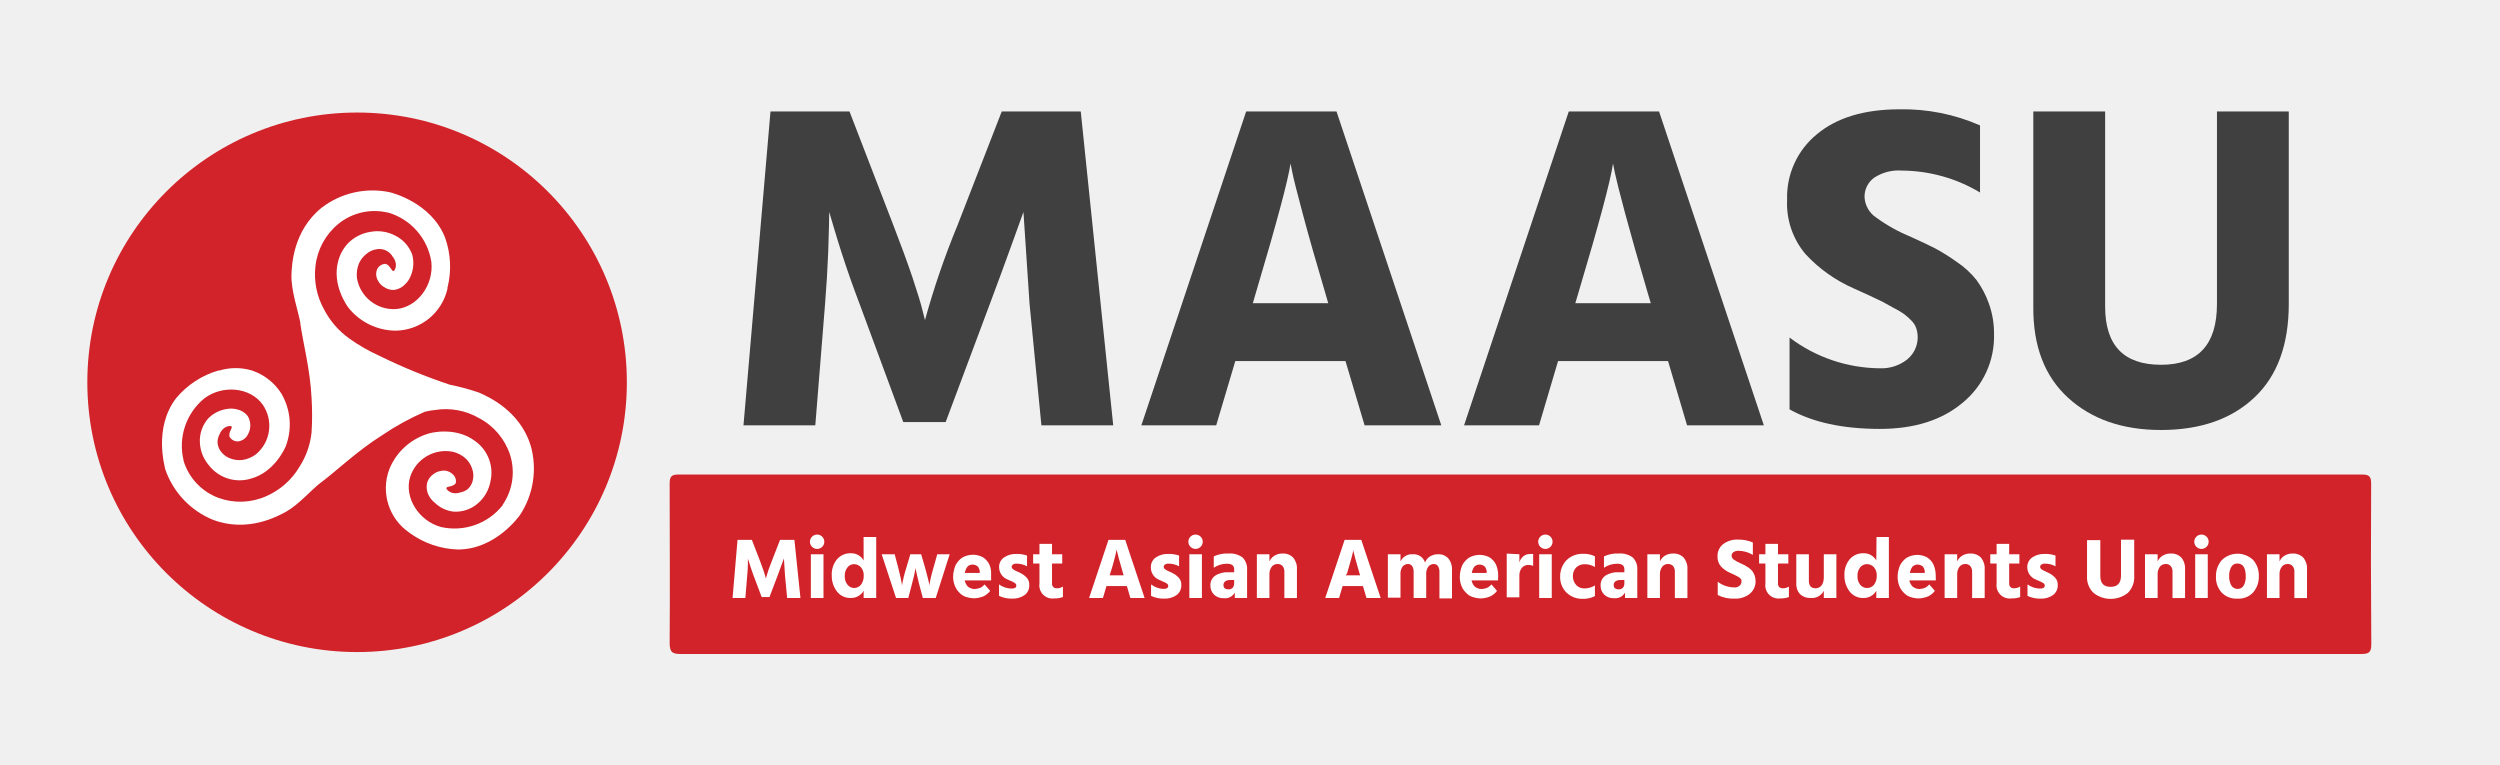
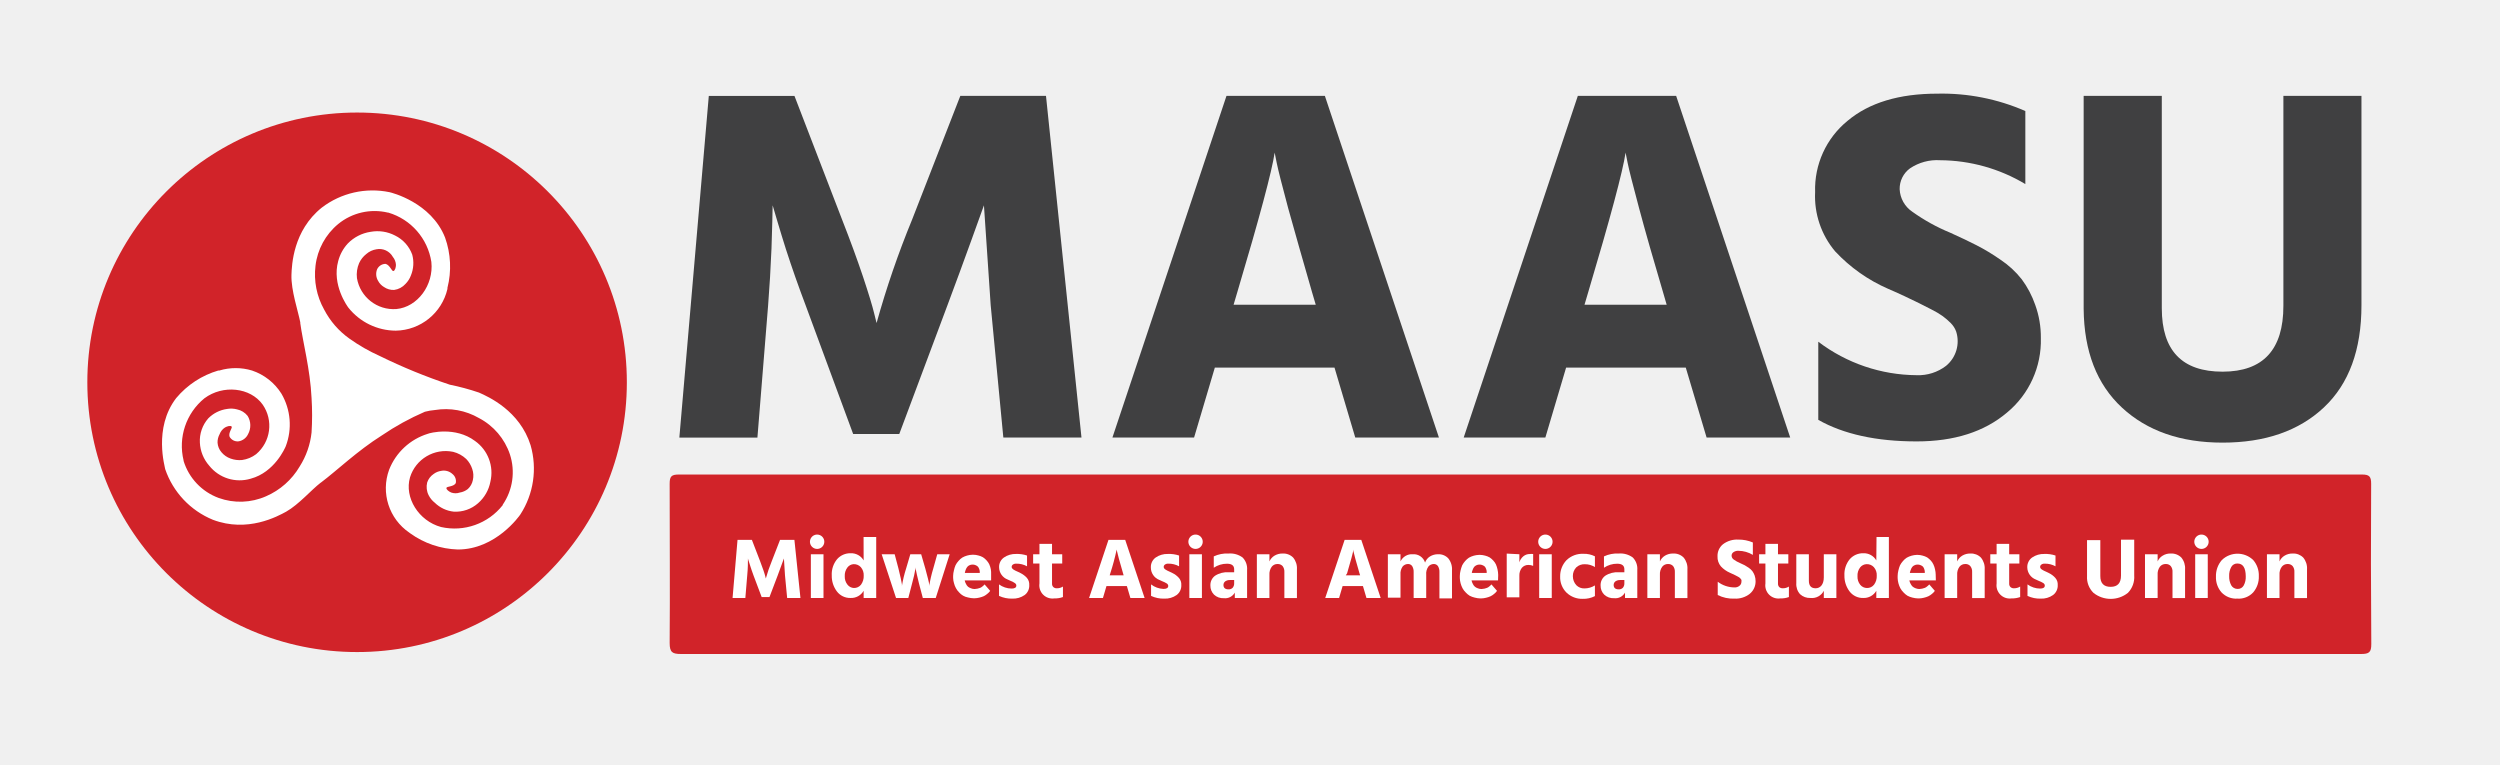
<svg xmlns="http://www.w3.org/2000/svg" id="Layer_1" data-name="Layer 1" viewBox="0 0 348.09 106.45">
  <defs>
    <style>.cls-1{fill:#404041;}.cls-2{fill:#d12329;}.cls-3{fill:#fff;}</style>
  </defs>
-   <path class="cls-1" d="M115.46,29.52s-.06,3.63-.14,5.5q-.15,3.75-.44,7.28l-1.36,16.92h-10l3.76-43.7h11l6.1,15.82q1.55,4,2.66,7.26c.73,2.21,1.21,3.76,1.42,4.67l.33,1.3a113.66,113.66,0,0,1,4.54-13.23l6.15-15.82h11L155,59.22H145L143.35,42.3l-.85-12.78s-2.68,7.5-4.67,12.78l-6.16,16.47h-5.9L119.68,42.3c-.87-2.28-1.72-4.68-2.53-7.2C116.53,33.2,115.46,29.52,115.46,29.52Z" />
-   <path class="cls-1" d="M190,59.22l-2.66-8.95H172l-2.66,8.95H158.92l14.59-43.7h12.58l14.59,43.7Zm-15.56-17h10.5l-.45-1.55q-1.89-6.36-3.08-10.83c-.8-3-1.29-4.91-1.46-5.77l-.26-1.3q-.53,3.57-4.8,17.9Z" />
-   <path class="cls-1" d="M234.9,59.22l-2.65-8.95H216.94l-2.65,8.95H203.85l14.58-43.7H231l14.59,43.7Zm-15.56-17h10.51l-.46-1.55q-1.87-6.36-3.08-10.83c-.8-3-1.28-4.91-1.46-5.77l-.26-1.3q-.51,3.57-4.79,17.9Z" />
-   <path class="cls-1" d="M275.69,17.46V26.8a21.43,21.43,0,0,0-10.89-3.05,6.2,6.2,0,0,0-3.86,1,3.25,3.25,0,0,0-1.33,2.66,3.62,3.62,0,0,0,1.62,2.88A23.35,23.35,0,0,0,266.1,33c1.34.6,2.45,1.13,3.34,1.58a27.77,27.77,0,0,1,3,1.88A12,12,0,0,1,275.21,39a12.78,12.78,0,0,1,1.72,3.28,12.24,12.24,0,0,1,.71,4.21,11.92,11.92,0,0,1-4.35,9.57q-4.34,3.66-11.54,3.66-7.71,0-12.58-2.72V47a21.09,21.09,0,0,0,12.58,4.28,5.78,5.78,0,0,0,3.76-1.2,4,4,0,0,0,1.3-4.38,2.84,2.84,0,0,0-.71-1.1,8.56,8.56,0,0,0-1-.88,10.63,10.63,0,0,0-1.42-.84L262.08,42c-.44-.22-1.07-.52-1.92-.91s-1.52-.69-2-.91a20.17,20.17,0,0,1-6.77-4.8,10.91,10.91,0,0,1-2.56-7.58,11.28,11.28,0,0,1,4.15-9.11q4.14-3.46,11.47-3.47A26.64,26.64,0,0,1,275.69,17.46Z" />
-   <path class="cls-1" d="M308.68,42.36V15.52h10V42.3q0,8.55-4.8,13.06t-13,4.51q-8,0-12.91-4.47t-4.86-12.65V15.52h10V42.69q0,8.1,7.78,8.1T308.68,42.36Z" />
+   <path class="cls-1" d="M107.58,28.59s-.07,3.95-.16,6q-.17,4.08-.47,7.92l-1.49,18.42H94.59l4.1-47.57h11.93l6.63,17.22q1.69,4.31,2.9,7.91c.8,2.4,1.31,4.09,1.55,5.08l.35,1.41A127.88,127.88,0,0,1,127,30.57l6.71-17.22h11.93l4.94,47.57H139.7L137.94,42.5,137,28.59s-2.92,8.17-5.08,13.91l-6.71,17.93h-6.42L112.17,42.5c-.94-2.48-1.87-5.1-2.75-7.83C108.75,32.59,107.58,28.59,107.58,28.59Z" />
+   <path class="cls-1" d="M188.7,60.92l-2.89-9.74H169.15l-2.89,9.74H154.89l15.88-47.57h13.7l15.88,47.57ZM171.76,42.43H183.2l-.5-1.69q-2-6.93-3.35-11.79c-.87-3.25-1.4-5.34-1.59-6.29l-.28-1.41q-.57,3.88-5.22,19.49Z" />
+   <path class="cls-1" d="M237.62,60.92l-2.9-9.74H218.06l-2.89,9.74H203.8l15.89-47.57h13.69l15.88,47.57Zm-17-18.49h11.44l-.49-1.69q-2.06-6.93-3.36-11.79c-.87-3.25-1.4-5.34-1.59-6.29l-.28-1.41q-.57,3.88-5.22,19.49Z" />
+   <path class="cls-1" d="M282,15.46V25.63a23.32,23.32,0,0,0-11.86-3.32,6.76,6.76,0,0,0-4.2,1.13,3.52,3.52,0,0,0-1.44,2.9,4,4,0,0,0,1.76,3.14,26.34,26.34,0,0,0,5.3,2.93c1.45.66,2.67,1.23,3.63,1.73a28.4,28.4,0,0,1,3.32,2,12.8,12.8,0,0,1,3,2.76,13.38,13.38,0,0,1,1.87,3.56,13.17,13.17,0,0,1,.78,4.59,13,13,0,0,1-4.73,10.41q-4.73,4-12.56,4-8.4,0-13.7-3V47.58a22.89,22.89,0,0,0,13.7,4.66,6.32,6.32,0,0,0,4.09-1.3,4.43,4.43,0,0,0,1.41-4.77,3.18,3.18,0,0,0-.77-1.2,10,10,0,0,0-1.1-.95,11.69,11.69,0,0,0-1.55-.92l-1.73-.88c-.47-.24-1.17-.57-2.08-1s-1.66-.75-2.23-1A22.24,22.24,0,0,1,255.52,35a11.9,11.9,0,0,1-2.79-8.26,12.28,12.28,0,0,1,4.52-9.92q4.51-3.78,12.49-3.78A29,29,0,0,1,282,15.46Z" />
+   <path class="cls-1" d="M317.93,42.57V13.35H328.8V42.5q0,9.31-5.22,14.22t-14.12,4.91q-8.74,0-14-4.87T290.12,43V13.35H301V42.92q0,8.84,8.47,8.83T317.93,42.57Z" />
  <path class="cls-2" d="M330.15,67.36c0-1-.24-1.29-1.28-1.29q-117.18,0-234.35,0c-1.06,0-1.28.28-1.28,1.3,0,7.38.06,14.77,0,22.16,0,1.31.39,1.53,1.59,1.53q58.46,0,116.9,0t117,0c1.12,0,1.45-.22,1.44-1.4Q330.08,78.5,330.15,67.36Z" />
  <path class="cls-3" d="M102,83.26l.69-8.09h2l1.13,2.93c.19.49.35.93.49,1.34s.22.7.26.87l.06.24a21.86,21.86,0,0,1,.84-2.45l1.14-2.93h2l.84,8.09h-1.85l-.3-3.13-.15-2.37q-.31.9-.87,2.37l-1.14,3h-1.09l-1.13-3c-.18-.5-.34-.94-.46-1.34s-.22-.66-.26-.81l-.06-.22c0,.57,0,1.36-.1,2.37l-.26,3.13Z" />
  <path class="cls-3" d="M113.06,76.13a1,1,0,1,1,.72.3A1,1,0,0,1,113.06,76.13Zm-.16,7.13V77.17h1.76v6.09Z" />
  <path class="cls-3" d="M120.24,74.77H122v8.49h-1.75v-1a2,2,0,0,1-1.83,1,2.3,2.3,0,0,1-1.9-.92,3.56,3.56,0,0,1-.71-2.21,3.3,3.3,0,0,1,.74-2.27,2.45,2.45,0,0,1,1.89-.83,2,2,0,0,1,1.81,1Zm-1.35,7.1a1.21,1.21,0,0,0,1-.47,2,2,0,0,0,.37-1.25,1.68,1.68,0,0,0-.4-1.18,1.29,1.29,0,0,0-1-.42A1.16,1.16,0,0,0,118,79a1.85,1.85,0,0,0-.38,1.23,1.76,1.76,0,0,0,.39,1.19A1.18,1.18,0,0,0,118.89,81.87Z" />
  <path class="cls-3" d="M124.76,83.26l-2-6.09h1.81l.53,2c.13.5.24,1,.32,1.36s.14.68.16.83l0,.23a16.36,16.36,0,0,1,.58-2.42l.59-2h1.51l.58,2c.14.51.26,1,.36,1.37s.16.68.18.84l0,.21a17.53,17.53,0,0,1,.56-2.42l.56-2h1.73l-1.94,6.09h-1.8l-.53-2c-.11-.44-.21-.84-.29-1.22s-.14-.64-.17-.8l0-.24a21.64,21.64,0,0,1-.51,2.26l-.52,2Z" />
  <path class="cls-3" d="M138,80.81h-3.68a1.5,1.5,0,0,0,.17.47,1.2,1.2,0,0,0,.29.41,1.3,1.3,0,0,0,.41.22,1.2,1.2,0,0,0,.46.1h.08a2,2,0,0,0,.38-.05,2.07,2.07,0,0,0,.37-.11,1.28,1.28,0,0,0,.33-.21,1.82,1.82,0,0,0,.28-.27l.78.9a2,2,0,0,1-.41.42A2.34,2.34,0,0,1,137,83a3.2,3.2,0,0,1-.64.21,2.87,2.87,0,0,1-.66.09h-.15a3.31,3.31,0,0,1-.76-.11,2.14,2.14,0,0,1-1.26-.72,2.34,2.34,0,0,1-.43-.58,2.84,2.84,0,0,1-.27-.69,2.75,2.75,0,0,1-.12-.73v-.21s0,0,0-.08a3.31,3.31,0,0,1,.11-.76,3.5,3.5,0,0,1,.23-.73,2.64,2.64,0,0,1,.41-.59,2.45,2.45,0,0,1,.53-.47,2.9,2.9,0,0,1,.68-.28,2.94,2.94,0,0,1,.72-.11h.14a2.67,2.67,0,0,1,.69.1,2.44,2.44,0,0,1,.64.25,2.39,2.39,0,0,1,.5.43,2.18,2.18,0,0,1,.38.55,3,3,0,0,1,.22.7A3.53,3.53,0,0,1,138,80a.28.28,0,0,1,0,.09Zm-1.58-1.21v0a1.18,1.18,0,0,0-.08-.38,1,1,0,0,0-.19-.33,1,1,0,0,0-.32-.2.92.92,0,0,0-.37-.08h-.1a1,1,0,0,0-.37.09.78.78,0,0,0-.3.22,1.43,1.43,0,0,0-.23.41,2.25,2.25,0,0,0-.12.44h2.08Z" />
  <path class="cls-3" d="M143,77.35v1.5a3,3,0,0,0-1.49-.37.76.76,0,0,0-.48.13.39.39,0,0,0-.17.32.36.36,0,0,0,.06.2.9.9,0,0,0,.2.18l.27.15.35.16.35.17a3,3,0,0,1,.89.67,1.4,1.4,0,0,1,.33,1,1.63,1.63,0,0,1-.64,1.39,2.79,2.79,0,0,1-1.72.5,4.09,4.09,0,0,1-1.85-.38V81.37a3,3,0,0,0,1.75.58q.66,0,.66-.42a.36.36,0,0,0-.06-.2.51.51,0,0,0-.2-.18A1.71,1.71,0,0,0,141,81l-.35-.15-.35-.16A1.84,1.84,0,0,1,139.11,79a1.59,1.59,0,0,1,.68-1.38,2.83,2.83,0,0,1,1.68-.49A4.32,4.32,0,0,1,143,77.35Z" />
  <path class="cls-3" d="M146.48,78.46v2.79a.63.63,0,0,0,.19.5.68.68,0,0,0,.48.16,1.51,1.51,0,0,0,.85-.24v1.46a3.2,3.2,0,0,1-1.2.19,1.83,1.83,0,0,1-2.07-2.08V78.46h-.88V77.17h.88V75.73h1.75v1.44h1.42v1.29Z" />
  <path class="cls-3" d="M157.39,83.26l-.49-1.66h-2.84l-.49,1.66h-1.93l2.7-8.09h2.33l2.7,8.09Zm-2.88-3.15h1.94l-.08-.28q-.35-1.18-.57-2c-.15-.55-.24-.91-.27-1.07l-.05-.24a32.58,32.58,0,0,1-.89,3.32Z" />
  <path class="cls-3" d="M164.17,77.35v1.5a3,3,0,0,0-1.49-.37.74.74,0,0,0-.48.13.39.39,0,0,0-.17.32.36.36,0,0,0,.06.2.72.72,0,0,0,.2.18l.26.15.35.16c.15.07.27.12.35.17a2.85,2.85,0,0,1,.89.67,1.36,1.36,0,0,1,.34,1,1.64,1.64,0,0,1-.65,1.39,2.75,2.75,0,0,1-1.72.5,4,4,0,0,1-1.84-.38V81.37A3,3,0,0,0,162,82q.66,0,.66-.42a.36.36,0,0,0-.06-.2.48.48,0,0,0-.21-.18,1.34,1.34,0,0,0-.26-.14l-.35-.15-.35-.16A1.85,1.85,0,0,1,160.24,79a1.62,1.62,0,0,1,.68-1.38,2.84,2.84,0,0,1,1.69-.49A4.39,4.39,0,0,1,164.17,77.35Z" />
  <path class="cls-3" d="M165.75,76.13a1,1,0,1,1,.72.3A1,1,0,0,1,165.75,76.13Zm-.15,7.13V77.17h1.75v6.09Z" />
  <path class="cls-3" d="M169,79.05V77.47a4.29,4.29,0,0,1,2.07-.4,2.9,2.9,0,0,1,1.94.55,2.22,2.22,0,0,1,.63,1.74v3.9h-1.71v-.75a1.53,1.53,0,0,1-1.52.78,1.83,1.83,0,0,1-1.38-.5,1.74,1.74,0,0,1-.5-1.26,1.6,1.6,0,0,1,.64-1.36,3.08,3.08,0,0,1,1.9-.49h.77v-.42c0-.51-.34-.77-1-.77A3.25,3.25,0,0,0,169,79.05Zm2.84,1.71h-.56a1.13,1.13,0,0,0-.69.19.62.62,0,0,0-.24.5c0,.4.24.61.71.61a.75.75,0,0,0,.58-.23.92.92,0,0,0,.2-.62Z" />
  <path class="cls-3" d="M176.75,77.17v1a1.76,1.76,0,0,1,.7-.8,2.11,2.11,0,0,1,1.14-.3,1.92,1.92,0,0,1,1.46.56,2.31,2.31,0,0,1,.53,1.64v4h-1.75V79.63a1.24,1.24,0,0,0-.25-.82.91.91,0,0,0-.71-.28,1,1,0,0,0-.8.38,1.73,1.73,0,0,0-.32,1.13v3.22H175V77.17Z" />
  <path class="cls-3" d="M190.26,83.26l-.49-1.66h-2.83l-.49,1.66h-1.93l2.7-8.09h2.32l2.7,8.09Zm-2.88-3.15h2l-.09-.28q-.35-1.18-.57-2c-.15-.55-.24-.91-.27-1.07l0-.24c-.07.44-.36,1.55-.89,3.32Z" />
  <path class="cls-3" d="M195,77.17v1a1.75,1.75,0,0,1,1.71-1,1.66,1.66,0,0,1,1.71,1.16,1.64,1.64,0,0,1,.68-.85,2.1,2.1,0,0,1,1.13-.31,1.83,1.83,0,0,1,1.42.57,2.4,2.4,0,0,1,.52,1.68v3.9h-1.75V79.65a1.48,1.48,0,0,0-.2-.82.68.68,0,0,0-.59-.3,1,1,0,0,0-.73.33,1.7,1.7,0,0,0-.32,1.18v3.22h-1.75V79.65a1.48,1.48,0,0,0-.2-.82.67.67,0,0,0-.59-.3,1,1,0,0,0-.73.33A1.7,1.7,0,0,0,195,80v3.22h-1.76V77.17Z" />
  <path class="cls-3" d="M208.58,80.81h-3.69a1.8,1.8,0,0,0,.17.47,1.11,1.11,0,0,0,.7.63,1.24,1.24,0,0,0,.46.1h.09a2.09,2.09,0,0,0,.38-.05,1.94,1.94,0,0,0,.36-.11,1,1,0,0,0,.33-.21,1.45,1.45,0,0,0,.28-.27l.78.9a1.94,1.94,0,0,1-.4.42,2.14,2.14,0,0,1-.5.33,3.08,3.08,0,0,1-.63.21,3,3,0,0,1-.66.09h-.16a3.23,3.23,0,0,1-.75-.11,2.88,2.88,0,0,1-.71-.26,2.74,2.74,0,0,1-.55-.46,2.4,2.4,0,0,1-.44-.58,3.31,3.31,0,0,1-.27-.69,3.16,3.16,0,0,1-.11-.73v-.21a.19.19,0,0,1,0-.08,3.24,3.24,0,0,1,.1-.76,5.31,5.31,0,0,1,.23-.73,3,3,0,0,1,.41-.59,2.71,2.71,0,0,1,.53-.47,2.9,2.9,0,0,1,.68-.28,3.08,3.08,0,0,1,.72-.11h.15a2.67,2.67,0,0,1,.69.1,2.59,2.59,0,0,1,.64.25,2.68,2.68,0,0,1,.5.43,2.18,2.18,0,0,1,.38.55,3.64,3.64,0,0,1,.22.7,3.53,3.53,0,0,1,.09.73s0,.06,0,.09ZM207,79.6v0a1,1,0,0,0-.08-.38,1,1,0,0,0-.18-.33,1,1,0,0,0-.33-.2.88.88,0,0,0-.37-.08h-.09a.87.87,0,0,0-.37.09.91.91,0,0,0-.31.22,1.42,1.42,0,0,0-.22.41,1.39,1.39,0,0,0-.12.44H207Z" />
  <path class="cls-3" d="M211.55,77.17V78.3a1.7,1.7,0,0,1,.55-.84,1.37,1.37,0,0,1,.91-.32,1.5,1.5,0,0,1,.46,0v1.65a1.59,1.59,0,0,0-.66-.13,1.17,1.17,0,0,0-.92.41,1.68,1.68,0,0,0-.34,1.1v3h-1.76l0-6.09Z" />
  <path class="cls-3" d="M214.46,76.13a1,1,0,1,1,.72.3A1,1,0,0,1,214.46,76.13Zm-.15,7.13V77.17h1.75v6.09Z" />
  <path class="cls-3" d="M219,80.23a1.85,1.85,0,0,0,.48,1.25,1.51,1.51,0,0,0,1.14.45,2.74,2.74,0,0,0,1.45-.42V83a3.47,3.47,0,0,1-1.7.38,3.12,3.12,0,0,1-2.26-.87,3,3,0,0,1-.88-2.25,3.21,3.21,0,0,1,.88-2.26,3.17,3.17,0,0,1,2.37-.89,3.3,3.3,0,0,1,1.59.35v1.5a2.55,2.55,0,0,0-1.41-.4,1.65,1.65,0,0,0-1.19.44A1.72,1.72,0,0,0,219,80.23Z" />
  <path class="cls-3" d="M223.33,79.05V77.47a4.29,4.29,0,0,1,2.07-.4,2.9,2.9,0,0,1,1.94.55,2.22,2.22,0,0,1,.63,1.74v3.9h-1.71v-.75a1.52,1.52,0,0,1-1.51.78,1.84,1.84,0,0,1-1.39-.5,1.74,1.74,0,0,1-.5-1.26,1.6,1.6,0,0,1,.64-1.36,3.08,3.08,0,0,1,1.9-.49h.77v-.42c0-.51-.34-.77-1-.77A3.25,3.25,0,0,0,223.33,79.05Zm2.84,1.71h-.56a1.13,1.13,0,0,0-.69.19.62.62,0,0,0-.24.5c0,.4.24.61.71.61a.75.75,0,0,0,.58-.23.92.92,0,0,0,.2-.62Z" />
  <path class="cls-3" d="M231.12,77.17v1a1.76,1.76,0,0,1,.7-.8,2.11,2.11,0,0,1,1.14-.3,1.92,1.92,0,0,1,1.46.56,2.31,2.31,0,0,1,.53,1.64v4H233.2V79.63a1.24,1.24,0,0,0-.25-.82.91.91,0,0,0-.71-.28,1,1,0,0,0-.8.38,1.73,1.73,0,0,0-.32,1.13v3.22h-1.75V77.17Z" />
  <path class="cls-3" d="M244.06,75.53v1.73a3.94,3.94,0,0,0-2-.57,1.11,1.11,0,0,0-.71.2.57.57,0,0,0-.25.49.66.66,0,0,0,.3.53,4.37,4.37,0,0,0,.9.5l.62.29a5.92,5.92,0,0,1,.56.35,2.35,2.35,0,0,1,.51.47,2.48,2.48,0,0,1,.32.61,2.45,2.45,0,0,1,.13.78,2.22,2.22,0,0,1-.81,1.77,3.18,3.18,0,0,1-2.13.67,4.71,4.71,0,0,1-2.33-.5V81a3.88,3.88,0,0,0,2.33.79,1,1,0,0,0,.69-.22.7.7,0,0,0,.28-.58.59.59,0,0,0,0-.23.41.41,0,0,0-.13-.2,1.41,1.41,0,0,0-.18-.17l-.27-.15-.29-.15-.36-.17-.37-.17a3.75,3.75,0,0,1-1.26-.89,2,2,0,0,1-.47-1.4,2.07,2.07,0,0,1,.77-1.69,3.25,3.25,0,0,1,2.12-.64A5,5,0,0,1,244.06,75.53Z" />
  <path class="cls-3" d="M247.56,78.46v2.79a.67.67,0,0,0,.18.5.72.72,0,0,0,.49.16,1.53,1.53,0,0,0,.85-.24v1.46a3.2,3.2,0,0,1-1.2.19,1.83,1.83,0,0,1-2.07-2.08V78.46h-.88V77.17h.88V75.73h1.75v1.44H249v1.29Z" />
  <path class="cls-3" d="M253.94,77.17h1.75v6.09h-1.75v-1a1.85,1.85,0,0,1-1.85,1,2,2,0,0,1-1.46-.53,2.07,2.07,0,0,1-.52-1.54V77.17h1.75v3.68c0,.71.31,1.06.94,1.06s1.14-.5,1.14-1.52Z" />
  <path class="cls-3" d="M261.28,74.77H263v8.49h-1.75v-1a2,2,0,0,1-1.82,1,2.31,2.31,0,0,1-1.91-.92,3.56,3.56,0,0,1-.71-2.21,3.3,3.3,0,0,1,.74-2.27,2.45,2.45,0,0,1,1.89-.83,2,2,0,0,1,1.81,1Zm-1.34,7.1a1.19,1.19,0,0,0,1-.47,1.94,1.94,0,0,0,.37-1.25,1.64,1.64,0,0,0-.4-1.18,1.29,1.29,0,0,0-1-.42A1.19,1.19,0,0,0,259,79a1.84,1.84,0,0,0-.37,1.23,1.75,1.75,0,0,0,.38,1.19A1.2,1.2,0,0,0,259.94,81.87Z" />
  <path class="cls-3" d="M269.54,80.81h-3.69a1.5,1.5,0,0,0,.17.47,1.36,1.36,0,0,0,.3.41,1.61,1.61,0,0,0,.86.32h.09a1.9,1.9,0,0,0,.37-.05,2.07,2.07,0,0,0,.37-.11,1.13,1.13,0,0,0,.33-.21,1.45,1.45,0,0,0,.28-.27l.78.9a1.94,1.94,0,0,1-.4.42,2.37,2.37,0,0,1-.5.33,3.31,3.31,0,0,1-.63.21,3,3,0,0,1-.66.09h-.16a3.31,3.31,0,0,1-.76-.11,2.94,2.94,0,0,1-.7-.26,2.74,2.74,0,0,1-.55-.46,2.4,2.4,0,0,1-.44-.58,3.31,3.31,0,0,1-.27-.69,3.16,3.16,0,0,1-.11-.73v-.21a.19.19,0,0,1,0-.08,3.24,3.24,0,0,1,.1-.76,4.22,4.22,0,0,1,.23-.73,3,3,0,0,1,.41-.59,2.45,2.45,0,0,1,.53-.47,2.9,2.9,0,0,1,.68-.28,2.94,2.94,0,0,1,.72-.11H267a2.67,2.67,0,0,1,.69.1,2.59,2.59,0,0,1,.64.25,3,3,0,0,1,.5.43,2.12,2.12,0,0,1,.37.55,3,3,0,0,1,.23.7,3.53,3.53,0,0,1,.09.73s0,.06,0,.09ZM268,79.6v0a1.18,1.18,0,0,0-.08-.38,1,1,0,0,0-.18-.33,1,1,0,0,0-.33-.2.88.88,0,0,0-.37-.08h-.1a.87.87,0,0,0-.36.09.82.82,0,0,0-.31.22,1.22,1.22,0,0,0-.22.41,1.78,1.78,0,0,0-.13.44H268Z" />
  <path class="cls-3" d="M272.51,77.17v1a1.76,1.76,0,0,1,.7-.8,2.11,2.11,0,0,1,1.14-.3,1.92,1.92,0,0,1,1.46.56,2.31,2.31,0,0,1,.53,1.64v4h-1.75V79.63a1.19,1.19,0,0,0-.26-.82.87.87,0,0,0-.7-.28,1,1,0,0,0-.8.38,1.73,1.73,0,0,0-.32,1.13v3.22h-1.75V77.17Z" />
  <path class="cls-3" d="M279.75,78.46v2.79a.63.63,0,0,0,.19.5.68.68,0,0,0,.48.16,1.57,1.57,0,0,0,.86-.24v1.46a3.27,3.27,0,0,1-1.2.19A1.84,1.84,0,0,1,278,81.24V78.46h-.88V77.17H278V75.73h1.75v1.44h1.42v1.29Z" />
  <path class="cls-3" d="M286.2,77.35v1.5a3,3,0,0,0-1.49-.37.74.74,0,0,0-.48.13.39.39,0,0,0-.17.32.36.36,0,0,0,.06.2.72.72,0,0,0,.2.18l.26.15.35.16c.15.07.27.12.35.17a2.85,2.85,0,0,1,.89.67,1.36,1.36,0,0,1,.34,1,1.64,1.64,0,0,1-.65,1.39,2.75,2.75,0,0,1-1.72.5,4,4,0,0,1-1.84-.38V81.37a3,3,0,0,0,1.75.58q.66,0,.66-.42a.36.36,0,0,0-.06-.2.48.48,0,0,0-.21-.18,1.34,1.34,0,0,0-.26-.14l-.35-.15-.35-.16A1.85,1.85,0,0,1,282.27,79a1.62,1.62,0,0,1,.68-1.38,2.84,2.84,0,0,1,1.69-.49A4.39,4.39,0,0,1,286.2,77.35Z" />
  <path class="cls-3" d="M295.32,80.14v-5h1.84v5a3.14,3.14,0,0,1-.88,2.41,3.85,3.85,0,0,1-4.79,0,3,3,0,0,1-.9-2.34v-5h1.85v5q0,1.5,1.44,1.5T295.32,80.14Z" />
  <path class="cls-3" d="M300.42,77.17v1a1.7,1.7,0,0,1,.7-.8,2,2,0,0,1,1.13-.3,1.94,1.94,0,0,1,1.47.56,2.31,2.31,0,0,1,.52,1.64v4h-1.75V79.63a1.18,1.18,0,0,0-.25-.82.89.89,0,0,0-.71-.28,1,1,0,0,0-.8.38,1.73,1.73,0,0,0-.31,1.13v3.22h-1.76V77.17Z" />
  <path class="cls-3" d="M305.81,76.13a1,1,0,1,1,.72.3A1,1,0,0,1,305.81,76.13Zm-.16,7.13V77.17h1.75v6.09Z" />
  <path class="cls-3" d="M311.53,83.35a2.81,2.81,0,0,1-2.2-.85,3.14,3.14,0,0,1-.79-2.21,3.36,3.36,0,0,1,.82-2.31,3.14,3.14,0,0,1,4.37,0,3.25,3.25,0,0,1,.78,2.24,3.29,3.29,0,0,1-.79,2.27A2.74,2.74,0,0,1,311.53,83.35Zm0-4.89a.93.93,0,0,0-.86.49,2.41,2.41,0,0,0-.29,1.27,2.55,2.55,0,0,0,.29,1.28,1,1,0,0,0,.88.5.92.92,0,0,0,.86-.49,2.45,2.45,0,0,0,.28-1.26C312.68,79.05,312.3,78.46,311.52,78.46Z" />
  <path class="cls-3" d="M317.39,77.17v1a1.7,1.7,0,0,1,.7-.8,2.07,2.07,0,0,1,1.13-.3,1.93,1.93,0,0,1,1.47.56,2.31,2.31,0,0,1,.53,1.64v4h-1.76V79.63a1.18,1.18,0,0,0-.25-.82.89.89,0,0,0-.71-.28,1,1,0,0,0-.79.38,1.68,1.68,0,0,0-.32,1.13v3.22h-1.75V77.17Z" />
  <circle class="cls-2" cx="49.72" cy="53.23" r="37.56" />
  <path class="cls-3" d="M62.62,53.56a78.06,78.06,0,0,1-9.76-4,24.62,24.62,0,0,1-4.19-2.4,11.4,11.4,0,0,1-3.54-4.06A10,10,0,0,1,43.93,37a8.87,8.87,0,0,1,3.16-5.81A8,8,0,0,1,54,29.6l.06,0a8.51,8.51,0,0,1,6,6.87c.35,3.22-1.93,6.29-4.87,6.56a5.18,5.18,0,0,1-5.49-4.3,4.09,4.09,0,0,1,.3-2.09,3.43,3.43,0,0,1,1-1.27,2.79,2.79,0,0,1,1.41-.66,2.15,2.15,0,0,1,2.29,1.06,1.87,1.87,0,0,1,.43,1.12c0,.32-.13.81-.36.85s-.49-.86-1.09-1a1.31,1.31,0,0,0-1.18.77,1.81,1.81,0,0,0,.16,1.62,2.16,2.16,0,0,0,.8.83,2.29,2.29,0,0,0,1.42.41,2.59,2.59,0,0,0,1.58-.84,3.3,3.3,0,0,0,.75-1.17,4.54,4.54,0,0,0,.19-2.9A4.77,4.77,0,0,0,55,32.79a5.3,5.3,0,0,0-3.41-.51,5.58,5.58,0,0,0-3.17,1.63,5.76,5.76,0,0,0-1.33,2.44c-.91,3.31,1.27,6.29,1.42,6.49a8.48,8.48,0,0,0,6.6,3.2,7.51,7.51,0,0,0,7.19-5.81l0-.15a12,12,0,0,0-.33-7c-1.94-4.92-7.5-6.27-7.73-6.32a11.64,11.64,0,0,0-9.44,2.15c-4,3.21-4.17,8-4.22,9.37-.06,2.17.92,5,1.23,6.6V45c.35,2.61,1.38,6.41,1.57,10.42a38.22,38.22,0,0,1,0,4.8,11,11,0,0,1-1.66,4.74,10.07,10.07,0,0,1-4.68,4.14,8.87,8.87,0,0,1-6.6.23,8,8,0,0,1-4.88-5.16.64.64,0,0,0,0-.07,8.54,8.54,0,0,1,2.9-8.64c2.59-1.93,6.4-1.52,8.11.87a5.17,5.17,0,0,1-.91,6.91,4.17,4.17,0,0,1-1.95.81,3.63,3.63,0,0,1-1.6-.2,2.87,2.87,0,0,1-1.28-.89,2.27,2.27,0,0,1-.54-1.32,2.34,2.34,0,0,1,.29-1.19,1.89,1.89,0,0,1,.75-.93c.28-.16.76-.31.92-.13s-.5.86-.28,1.43a1.28,1.28,0,0,0,1.26.63,1.79,1.79,0,0,0,1.31-1,2.53,2.53,0,0,0-.06-2.54A2.52,2.52,0,0,0,33,57a3.18,3.18,0,0,0-1.38-.06A4.54,4.54,0,0,0,29,58.25a4.73,4.73,0,0,0-1.17,3.39,5.22,5.22,0,0,0,1.3,3.2,5.4,5.4,0,0,0,5.78,1.81c3.32-.89,4.78-4.28,4.88-4.52a8.5,8.5,0,0,0-.6-7.31,7.73,7.73,0,0,0-4.1-3.23,7.86,7.86,0,0,0-4.55,0l-.15,0a12.07,12.07,0,0,0-5.86,3.84C21.31,59.62,23,65.09,23,65.32a11.71,11.71,0,0,0,6.64,7.05c4.82,1.83,9-.47,10.21-1.13,1.76-1,3.53-3.06,4.76-4l.14-.1c2.13-1.6,5-4.36,8.41-6.51a36.31,36.31,0,0,1,6-3.3,8.08,8.08,0,0,1,1.39-.24,9.27,9.27,0,0,1,6.14,1.12A8.88,8.88,0,0,1,71,63.27a8,8,0,0,1-1,7l0,.06a8.54,8.54,0,0,1-8.59,3.05c-3.12-.85-5.14-4.1-4.32-6.92a5.19,5.19,0,0,1,6-3.55,4.1,4.1,0,0,1,1.83,1,3.57,3.57,0,0,1,.83,1.38,2.8,2.8,0,0,1,.09,1.55,2.28,2.28,0,0,1-.7,1.25,2.39,2.39,0,0,1-1.12.49,1.8,1.8,0,0,1-1.19,0c-.3-.12-.72-.42-.67-.65s1-.14,1.3-.66A1.29,1.29,0,0,0,63,66a1.77,1.77,0,0,0-1.56-.44,2.27,2.27,0,0,0-1.07.44,2.31,2.31,0,0,0-.89,1.17,2.56,2.56,0,0,0,.2,1.78A3.12,3.12,0,0,0,60.54,70a4.43,4.43,0,0,0,2.63,1.24,4.7,4.7,0,0,0,3.39-1.17,5.29,5.29,0,0,0,1.72-3,5.41,5.41,0,0,0-2.14-5.67c-2.75-2.06-6.32-1.12-6.57-1a8.47,8.47,0,0,0-5.39,5A7.49,7.49,0,0,0,57,74.17l.12.09a12,12,0,0,0,6.63,2.25c5.29,0,8.58-4.69,8.71-4.89A11.74,11.74,0,0,0,73.88,62c-1.51-4.82-5.88-6.76-7.19-7.34A33,33,0,0,0,62.62,53.56Z" />
</svg>
